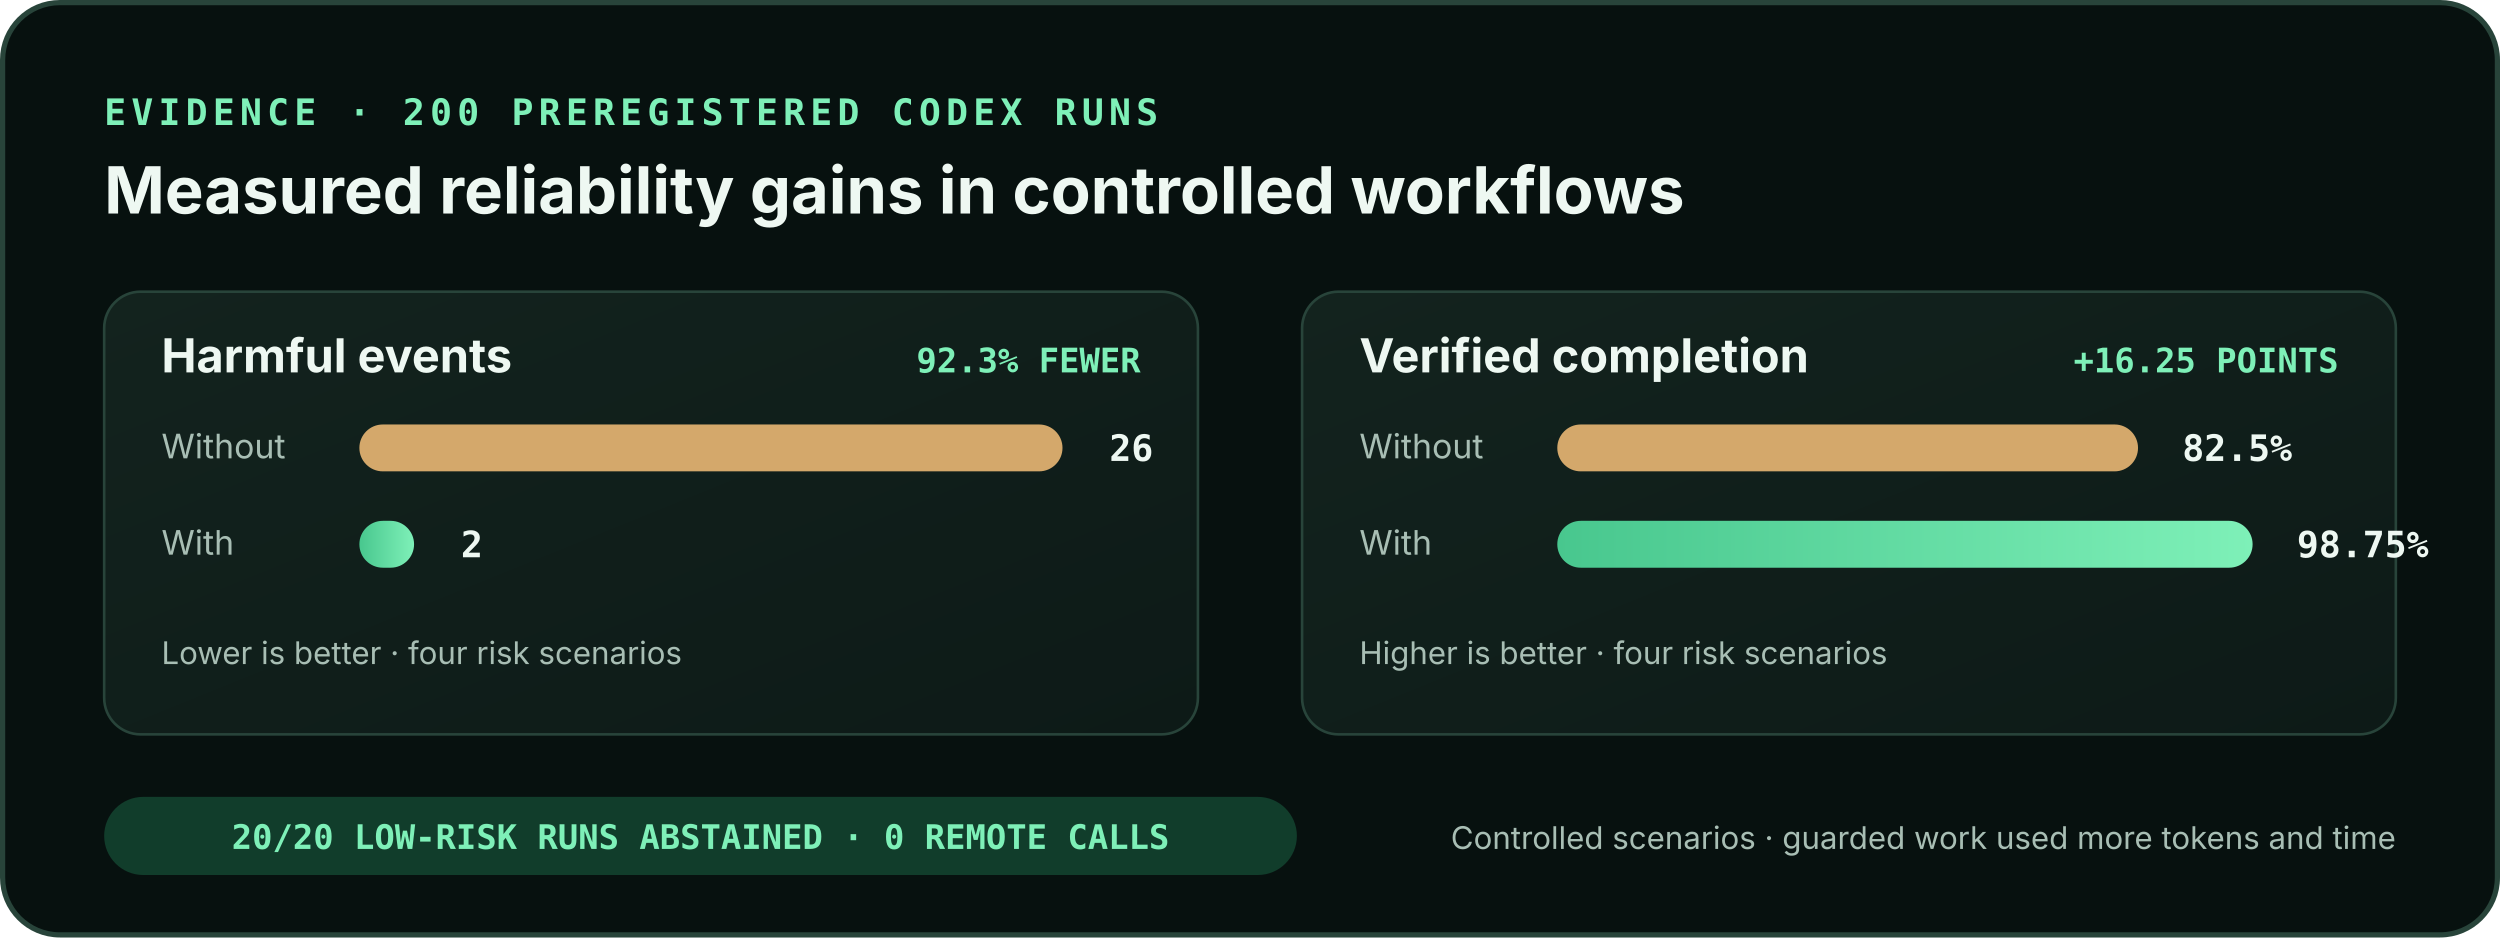
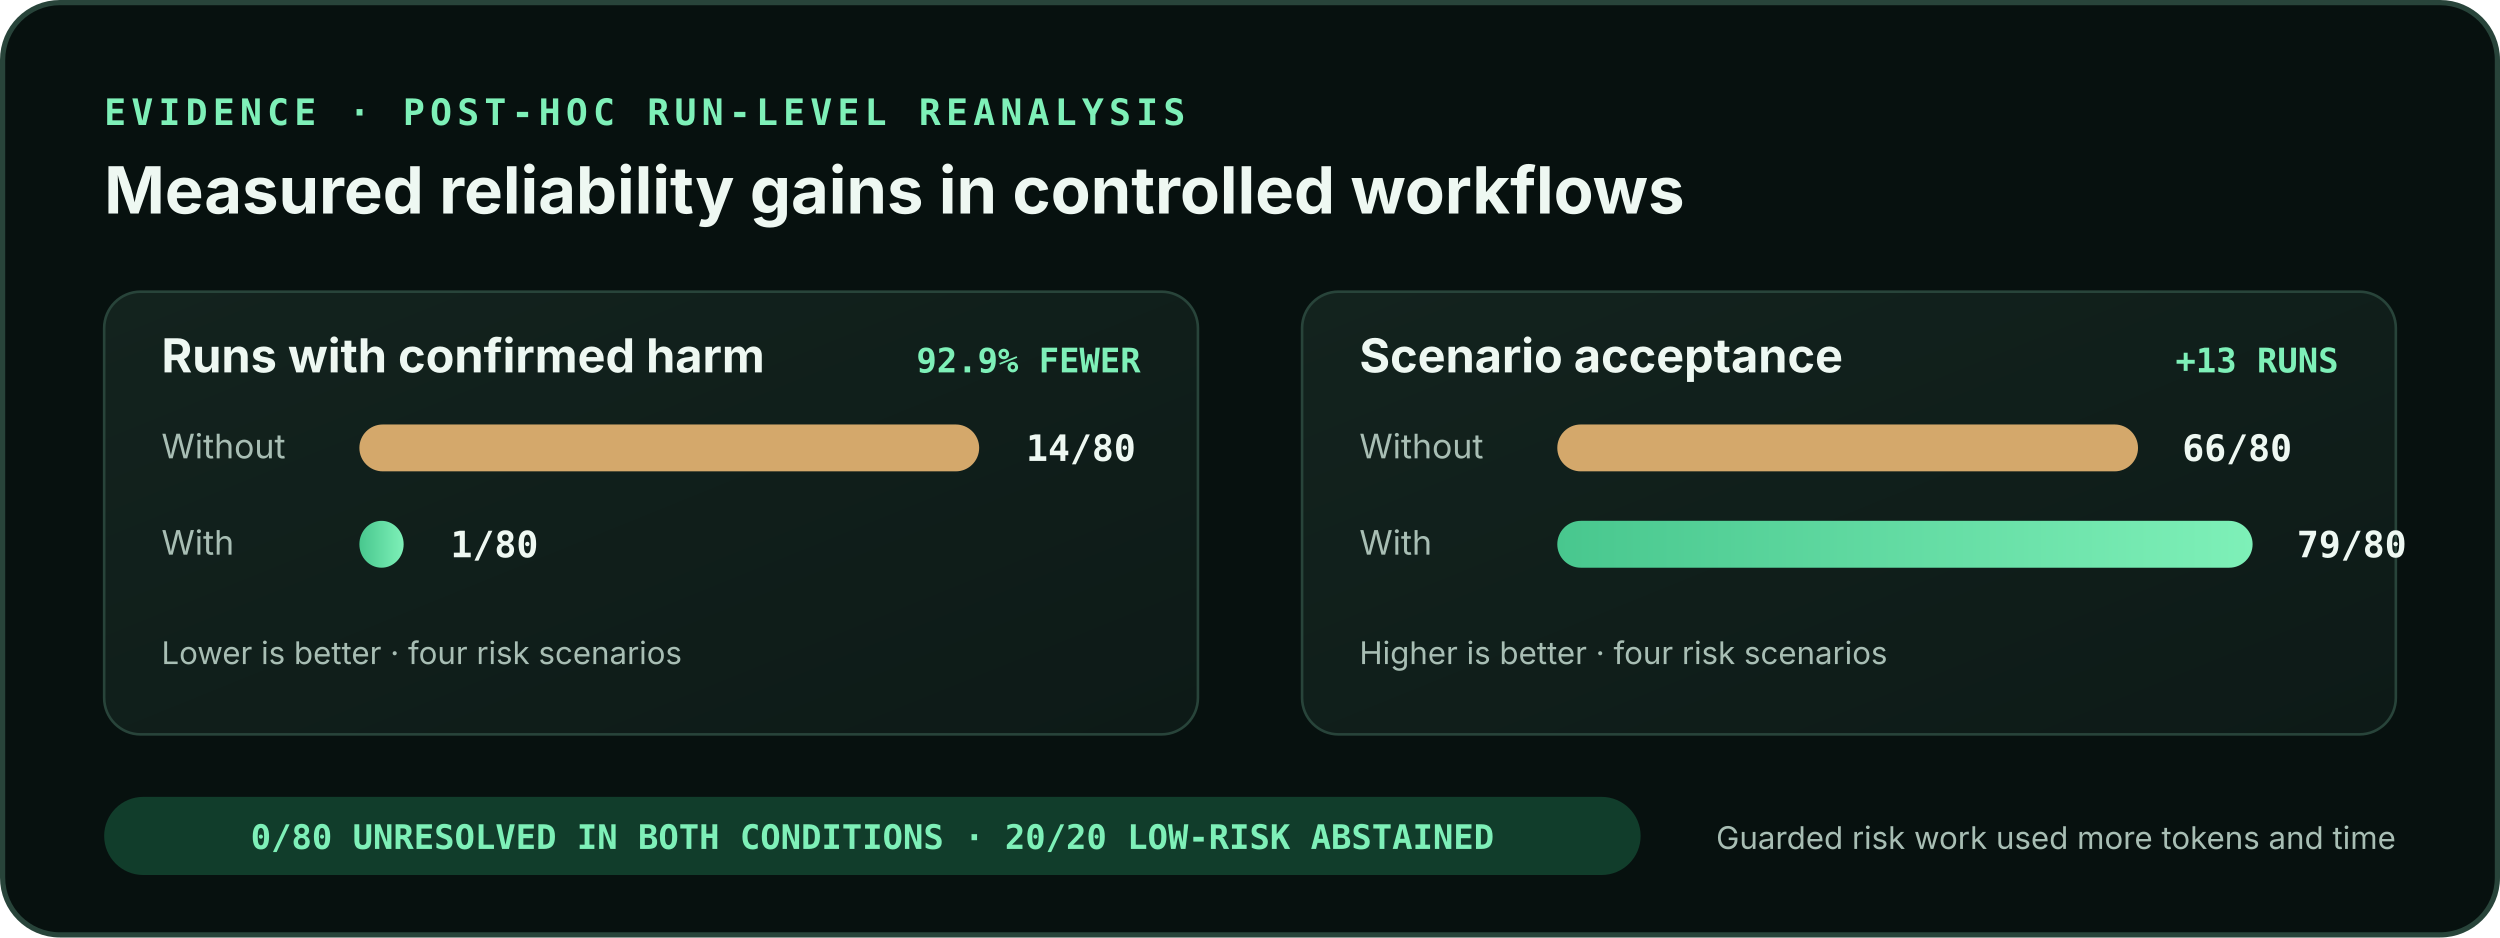
<svg xmlns="http://www.w3.org/2000/svg" width="960" height="360" viewBox="0 0 960 360" role="img" aria-labelledby="title description">
  <defs>
    <linearGradient id="panel" x1="0" y1="0" x2="1" y2="1">
      <stop offset="0" stop-color="#13231e" />
      <stop offset="1" stop-color="#0d1a17" />
    </linearGradient>
    <linearGradient id="guarded" x1="0" y1="0" x2="1" y2="0">
      <stop offset="0" stop-color="#48c78e" />
      <stop offset="1" stop-color="#7ef0b8" />
    </linearGradient>
  </defs>
  <rect x="1" y="1" width="958" height="358" rx="22" fill="#07110f" stroke="#28443a" stroke-width="2" />
-   <text x="40" y="48" fill="#7ef0b8" font-family="ui-monospace, SFMono-Regular, Menlo, monospace" font-size="14" font-weight="700" letter-spacing="2">EVIDENCE · 200 PREREGISTERED CODEX RUNS</text>
+   <text x="40" y="48" fill="#7ef0b8" font-family="ui-monospace, SFMono-Regular, Menlo, monospace" font-size="14" font-weight="700" letter-spacing="2">EVIDENCE · POST-HOC RUN-LEVEL REANALYSIS</text>
  <text x="40" y="82" fill="#eef8f2" font-family="Inter, ui-sans-serif, system-ui, sans-serif" font-size="25" font-weight="700">Measured reliability gains in controlled workflows</text>
  <g transform="translate(40 112)">
    <rect width="420" height="170" rx="14" fill="url(#panel)" stroke="#28443a" />
-     <text x="22" y="31" fill="#eef8f2" font-family="Inter, ui-sans-serif, system-ui, sans-serif" font-size="18" font-weight="700">Harmful events</text>
-     <text x="398" y="31" fill="#7ef0b8" text-anchor="end" font-family="ui-monospace, SFMono-Regular, Menlo, monospace" font-size="13" font-weight="700">92.3% FEWER</text>
+     <text x="22" y="31" fill="#eef8f2" font-family="Inter, ui-sans-serif, system-ui, sans-serif" font-size="18" font-weight="700">Runs with confirmed harm</text>
+     <text x="398" y="31" fill="#7ef0b8" text-anchor="end" font-family="ui-monospace, SFMono-Regular, Menlo, monospace" font-size="13" font-weight="700">92.9% FEWER</text>
    <text x="22" y="64" fill="#a8beb4" font-family="Inter, ui-sans-serif, system-ui, sans-serif" font-size="13">Without</text>
-     <rect x="98" y="51" width="270" height="18" rx="9" fill="#d4a86b" />
-     <text x="386" y="65" fill="#eef8f2" font-family="ui-monospace, SFMono-Regular, Menlo, monospace" font-size="14" font-weight="700">26</text>
+     <rect x="98" y="51" width="238" height="18" rx="9" fill="#d4a86b" />
+     <text x="354" y="65" fill="#eef8f2" font-family="ui-monospace, SFMono-Regular, Menlo, monospace" font-size="14" font-weight="700">14/80</text>
    <text x="22" y="101" fill="#a8beb4" font-family="Inter, ui-sans-serif, system-ui, sans-serif" font-size="13">With</text>
-     <rect x="98" y="88" width="21" height="18" rx="9" fill="url(#guarded)" />
-     <text x="137" y="102" fill="#eef8f2" font-family="ui-monospace, SFMono-Regular, Menlo, monospace" font-size="14" font-weight="700">2</text>
+     <rect x="98" y="88" width="17" height="18" rx="9" fill="url(#guarded)" />
+     <text x="133" y="102" fill="#eef8f2" font-family="ui-monospace, SFMono-Regular, Menlo, monospace" font-size="14" font-weight="700">1/80</text>
    <text x="22" y="143" fill="#a8beb4" font-family="Inter, ui-sans-serif, system-ui, sans-serif" font-size="12">Lower is better · four risk scenarios</text>
  </g>
  <g transform="translate(500 112)">
    <rect width="420" height="170" rx="14" fill="url(#panel)" stroke="#28443a" />
-     <text x="22" y="31" fill="#eef8f2" font-family="Inter, ui-sans-serif, system-ui, sans-serif" font-size="18" font-weight="700">Verified completion</text>
-     <text x="398" y="31" fill="#7ef0b8" text-anchor="end" font-family="ui-monospace, SFMono-Regular, Menlo, monospace" font-size="13" font-weight="700">+16.25 POINTS</text>
+     <text x="22" y="31" fill="#eef8f2" font-family="Inter, ui-sans-serif, system-ui, sans-serif" font-size="18" font-weight="700">Scenario acceptance</text>
+     <text x="398" y="31" fill="#7ef0b8" text-anchor="end" font-family="ui-monospace, SFMono-Regular, Menlo, monospace" font-size="13" font-weight="700">+13 RUNS</text>
    <text x="22" y="64" fill="#a8beb4" font-family="Inter, ui-sans-serif, system-ui, sans-serif" font-size="13">Without</text>
    <rect x="98" y="51" width="223" height="18" rx="9" fill="#d4a86b" />
-     <text x="338" y="65" fill="#eef8f2" font-family="ui-monospace, SFMono-Regular, Menlo, monospace" font-size="14" font-weight="700">82.5%</text>
+     <text x="338" y="65" fill="#eef8f2" font-family="ui-monospace, SFMono-Regular, Menlo, monospace" font-size="14" font-weight="700">66/80</text>
    <text x="22" y="101" fill="#a8beb4" font-family="Inter, ui-sans-serif, system-ui, sans-serif" font-size="13">With</text>
    <rect x="98" y="88" width="267" height="18" rx="9" fill="url(#guarded)" />
-     <text x="382" y="102" fill="#eef8f2" font-family="ui-monospace, SFMono-Regular, Menlo, monospace" font-size="14" font-weight="700">98.75%</text>
+     <text x="382" y="102" fill="#eef8f2" font-family="ui-monospace, SFMono-Regular, Menlo, monospace" font-size="14" font-weight="700">79/80</text>
    <text x="22" y="143" fill="#a8beb4" font-family="Inter, ui-sans-serif, system-ui, sans-serif" font-size="12">Higher is better · four risk scenarios</text>
  </g>
-   <rect x="40" y="306" width="458" height="30" rx="15" fill="#113d2b" />
-   <text x="269" y="326" fill="#7ef0b8" text-anchor="middle" font-family="ui-monospace, SFMono-Regular, Menlo, monospace" font-size="13" font-weight="700">20/20 LOW-RISK RUNS ABSTAINED · 0 REMOTE CALLS</text>
-   <text x="920" y="326" fill="#a8beb4" text-anchor="end" font-family="Inter, ui-sans-serif, system-ui, sans-serif" font-size="12">Controlled scenarios · guarded work used more tokens and time</text>
+   <rect x="40" y="306" width="590" height="30" rx="15" fill="#113d2b" />
+   <text x="335" y="326" fill="#7ef0b8" text-anchor="middle" font-family="ui-monospace, SFMono-Regular, Menlo, monospace" font-size="13" font-weight="700">0/80 UNRESOLVED IN BOTH CONDITIONS · 20/20 LOW-RISK ABSTAINED</text>
+   <text x="920" y="326" fill="#a8beb4" text-anchor="end" font-family="Inter, ui-sans-serif, system-ui, sans-serif" font-size="12">Guarded risk work used more tokens and time</text>
</svg>
